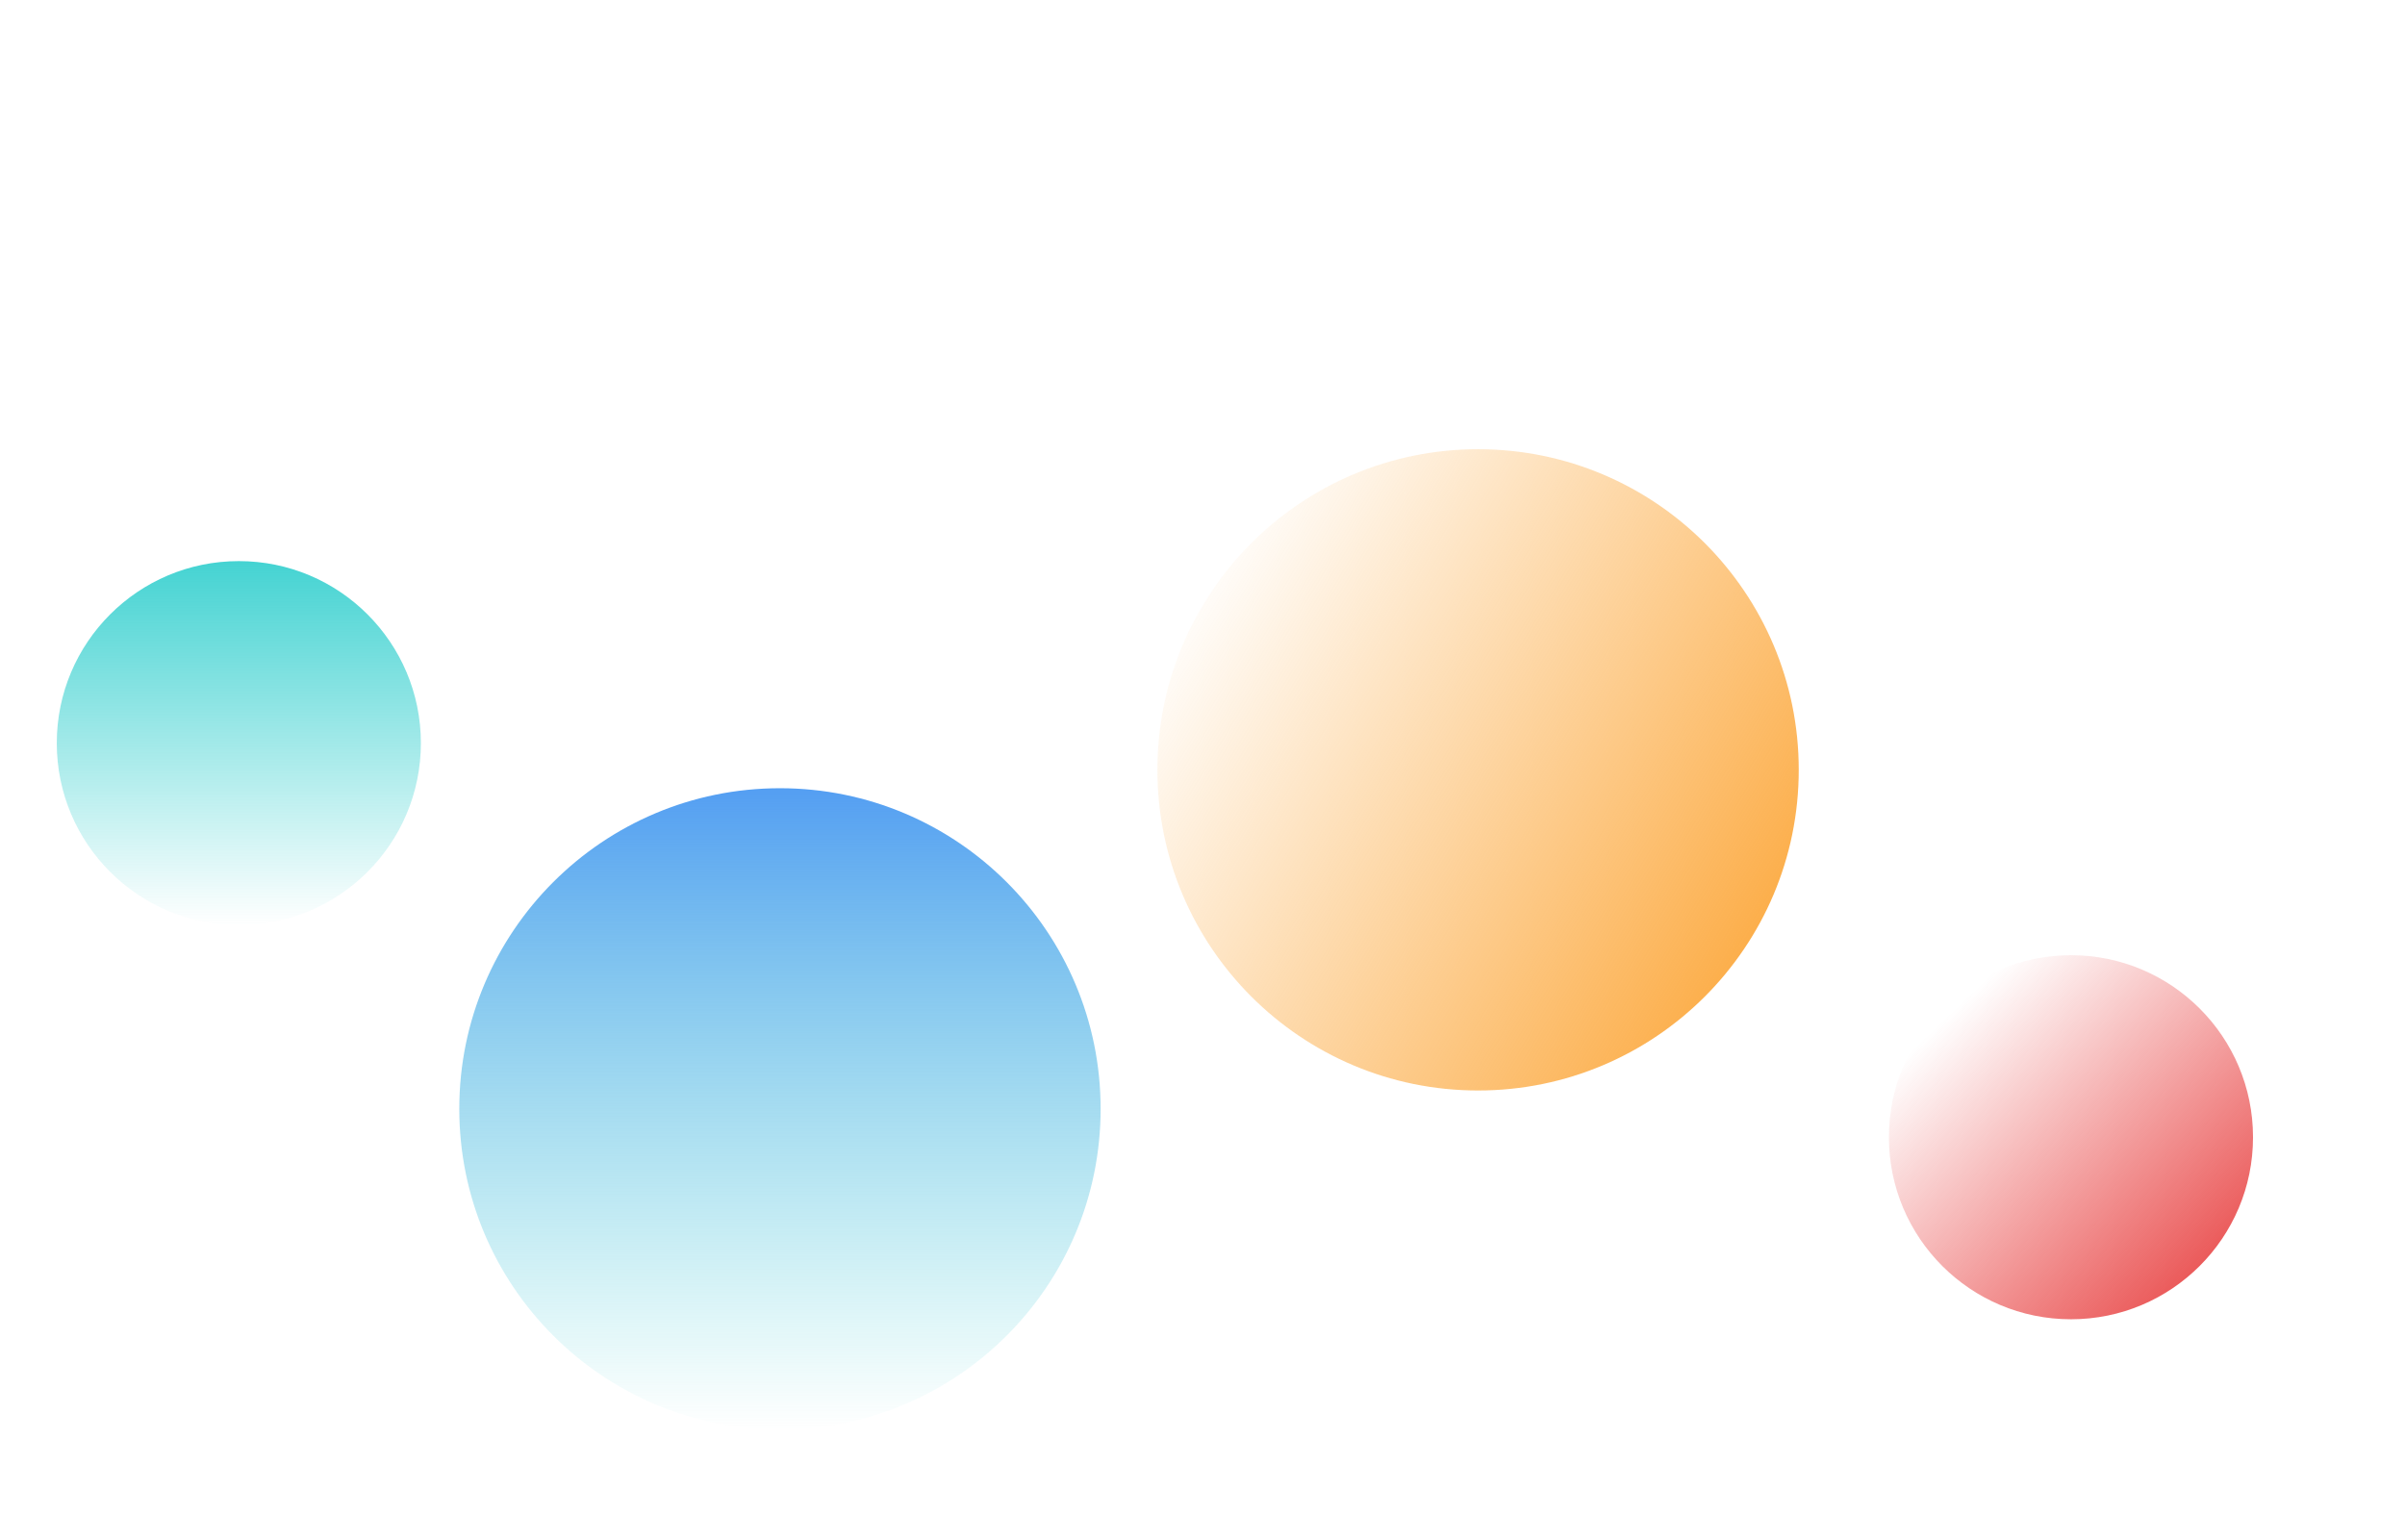
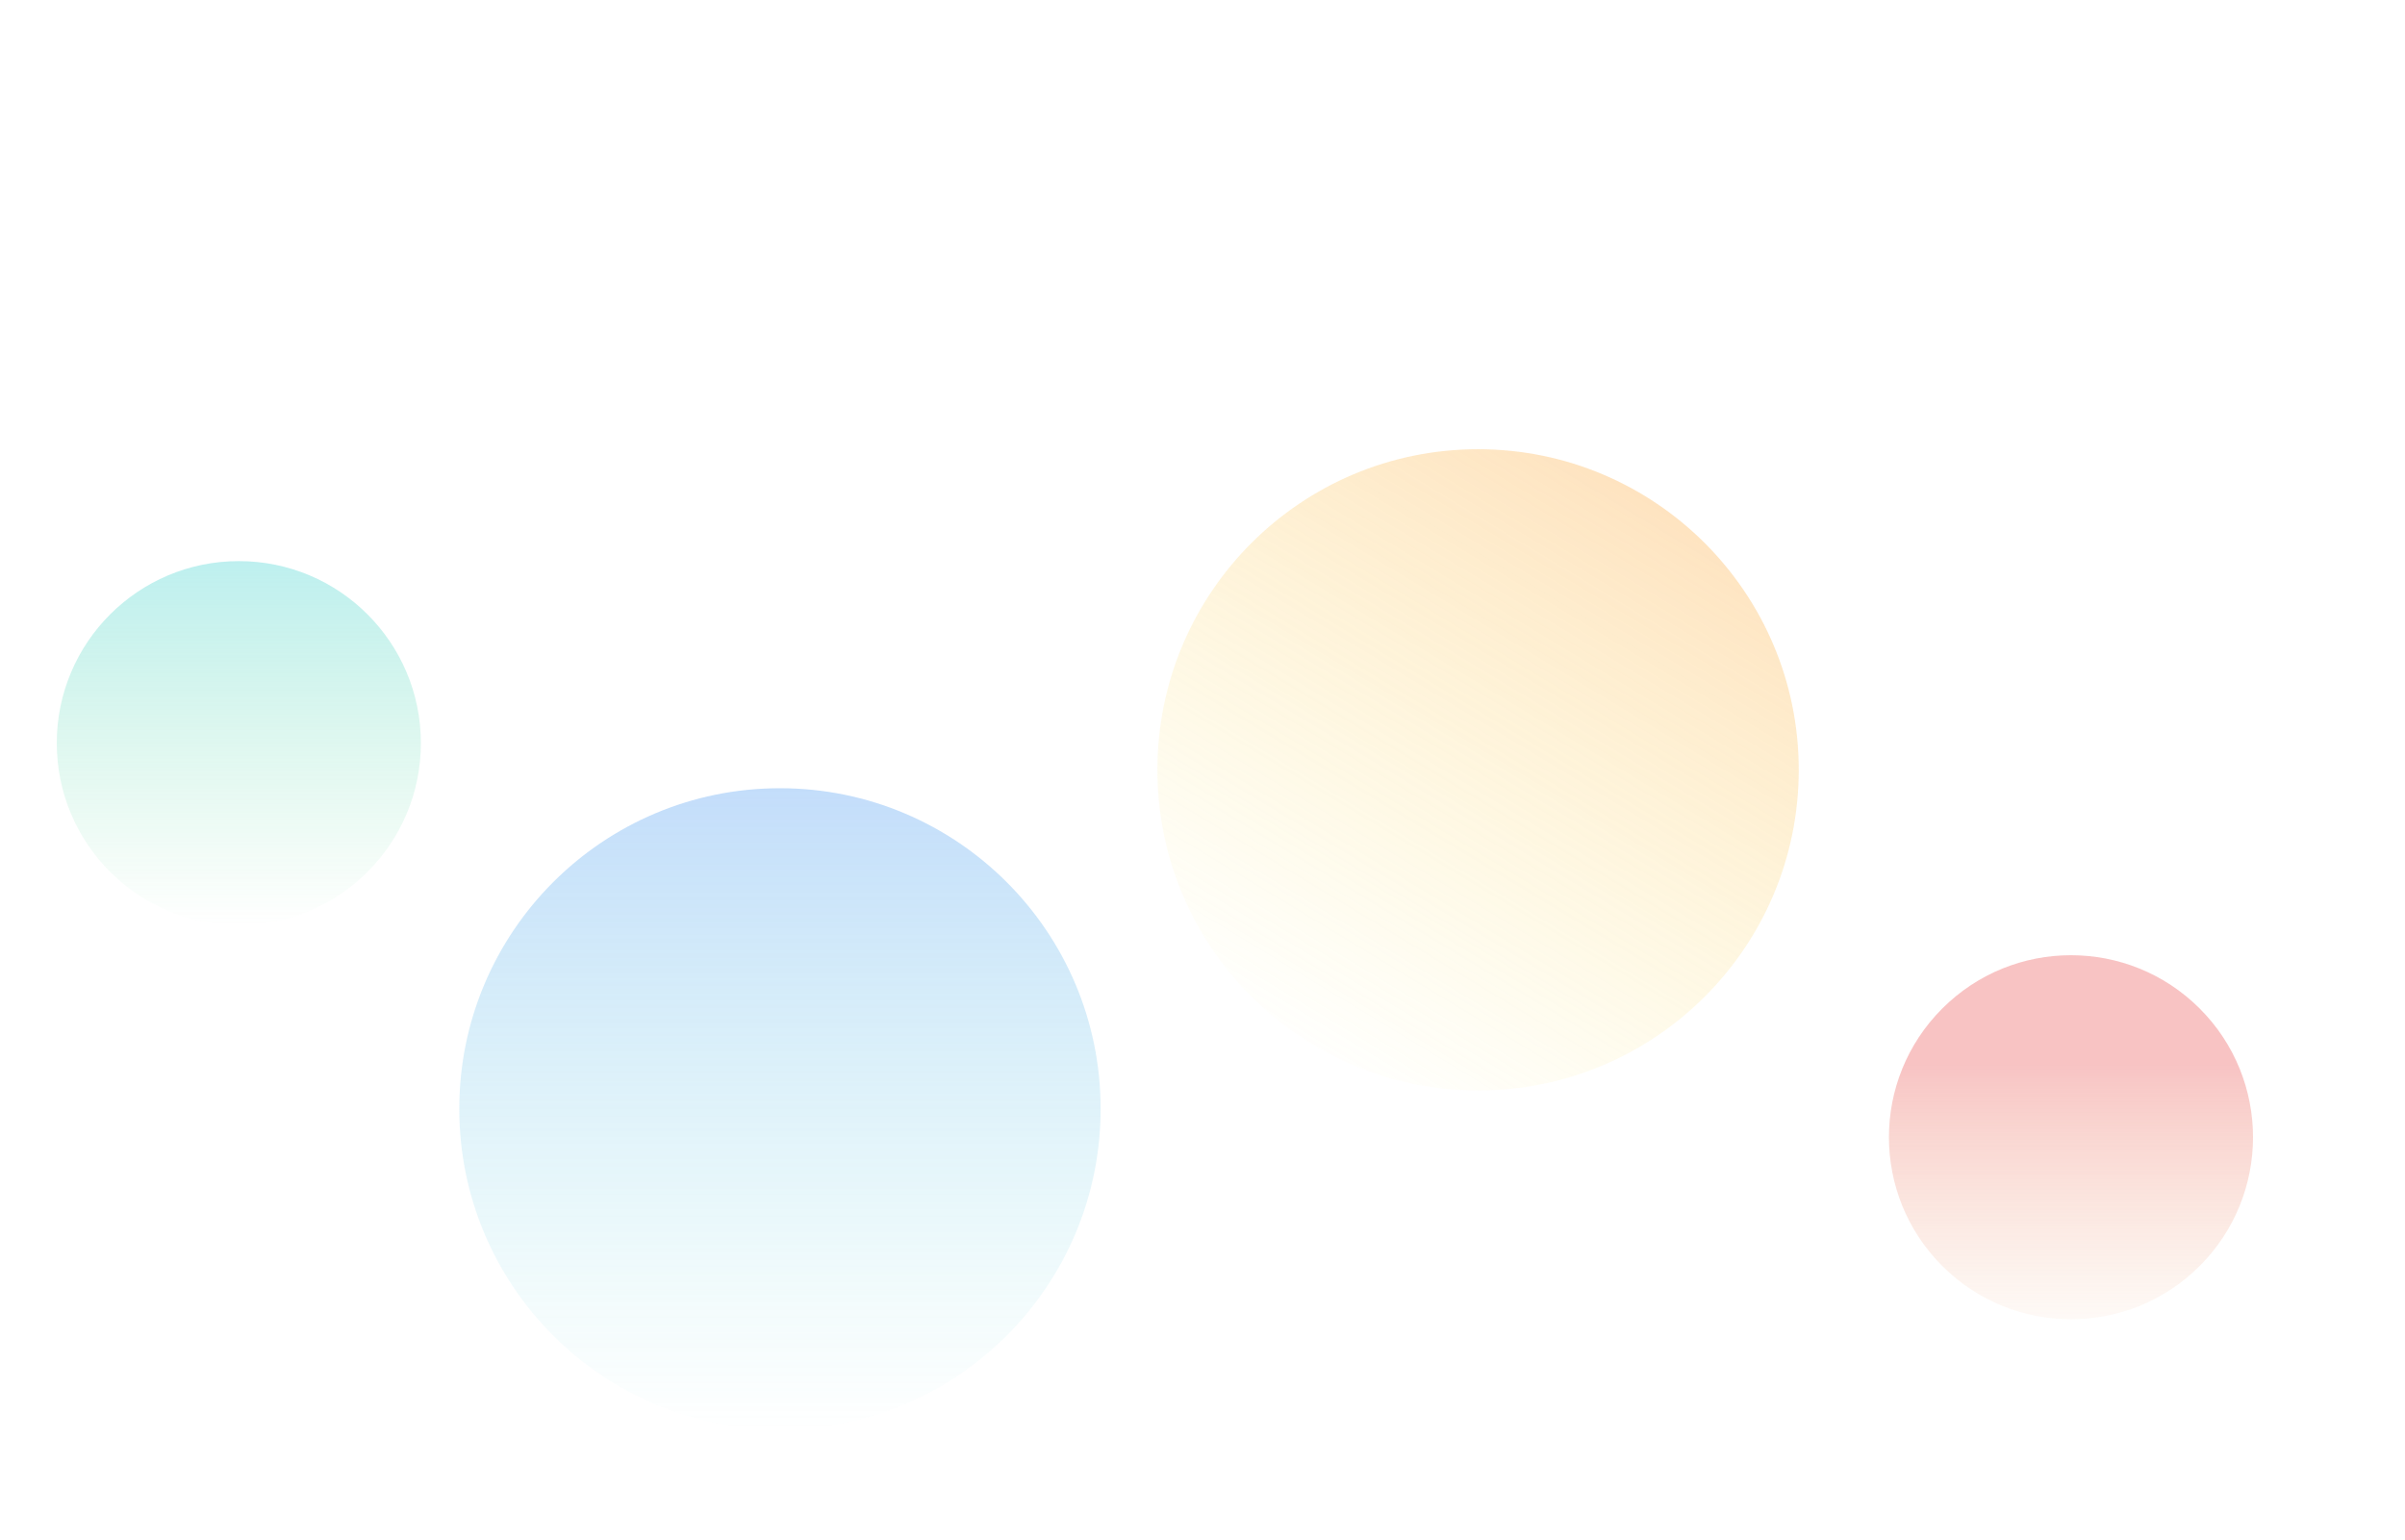
<svg xmlns="http://www.w3.org/2000/svg" width="1440" height="922" viewBox="0 0 1440 922" fill="none">
-   <circle cx="885" cy="461" r="192" fill="url(#paint0_linear_30_40)" />
-   <circle cx="467" cy="664" r="192" fill="url(#paint1_linear_30_40)" />
-   <circle cx="1240" cy="681" r="109" fill="url(#paint2_linear_30_40)" />
-   <circle cx="143" cy="445" r="109" fill="url(#paint3_linear_30_40)" />
+   <g opacity="0.35">
+     <path d="M1077 461C1077 354.961 991.039 269 885 269C778.961 269 693 354.961 693 461C693 567.039 778.961 653 885 653C991.039 653 1077 567.039 1077 461Z" fill="url(#paint0_linear_37_2)" />
+     <path d="M467 856C573.039 856 659 770.039 659 664C659 557.961 573.039 472 467 472C360.961 472 275 557.961 275 664C275 770.039 360.961 856 467 856Z" fill="url(#paint1_linear_37_2)" />
+     <path d="M1317.07 603.925C1274.51 561.358 1205.49 561.358 1162.93 603.925C1120.36 646.493 1120.36 715.508 1162.93 758.075C1205.49 800.642 1274.51 800.642 1317.07 758.075C1359.64 715.508 1359.64 646.493 1317.07 603.925Z" fill="url(#paint2_linear_37_2)" />
+     <path d="M143 554C203.199 554 252 505.199 252 445C252 384.801 203.199 336 143 336C82.801 336 34 384.801 34 445C34 505.199 82.801 554 143 554Z" fill="url(#paint3_linear_37_2)" />
+   </g>
  <defs>
-     <linearGradient id="paint0_linear_30_40" x1="1055.5" y1="557.5" x2="710" y2="348.5" gradientUnits="userSpaceOnUse">
+     <linearGradient id="paint0_linear_37_2" x1="981.5" y1="290.5" x2="772.5" y2="636" gradientUnits="userSpaceOnUse">
      <stop stop-color="#FCAE4A" />
-       <stop offset="1" stop-color="#FCAE4A" stop-opacity="0" />
+       <stop offset="1" stop-color="#FCEA4A" stop-opacity="0" />
    </linearGradient>
-     <linearGradient id="paint1_linear_30_40" x1="467" y1="472" x2="467" y2="856" gradientUnits="userSpaceOnUse">
+     <linearGradient id="paint1_linear_37_2" x1="467" y1="472" x2="467" y2="856" gradientUnits="userSpaceOnUse">
      <stop stop-color="#549EF2" />
      <stop offset="1" stop-color="#44D3D2" stop-opacity="0" />
    </linearGradient>
-     <linearGradient id="paint2_linear_30_40" x1="1329.5" y1="758" x2="1176.5" y2="598.5" gradientUnits="userSpaceOnUse">
-       <stop stop-color="#EA5454" />
-       <stop offset="1" stop-color="#EA5454" stop-opacity="0" />
+     <linearGradient id="paint2_linear_37_2" x1="1231.16" y1="563.267" x2="1231.16" y2="816" gradientUnits="userSpaceOnUse">
+       <stop offset="0.292" stop-color="#EA5454" />
+       <stop offset="1" stop-color="#EA9C54" stop-opacity="0" />
    </linearGradient>
-     <linearGradient id="paint3_linear_30_40" x1="143" y1="336" x2="143" y2="554" gradientUnits="userSpaceOnUse">
+     <linearGradient id="paint3_linear_37_2" x1="143" y1="336" x2="143" y2="554" gradientUnits="userSpaceOnUse">
      <stop stop-color="#44D3D2" />
-       <stop offset="1" stop-color="#44D3D2" stop-opacity="0" />
+       <stop offset="1" stop-color="#44D37D" stop-opacity="0" />
    </linearGradient>
  </defs>
</svg>
